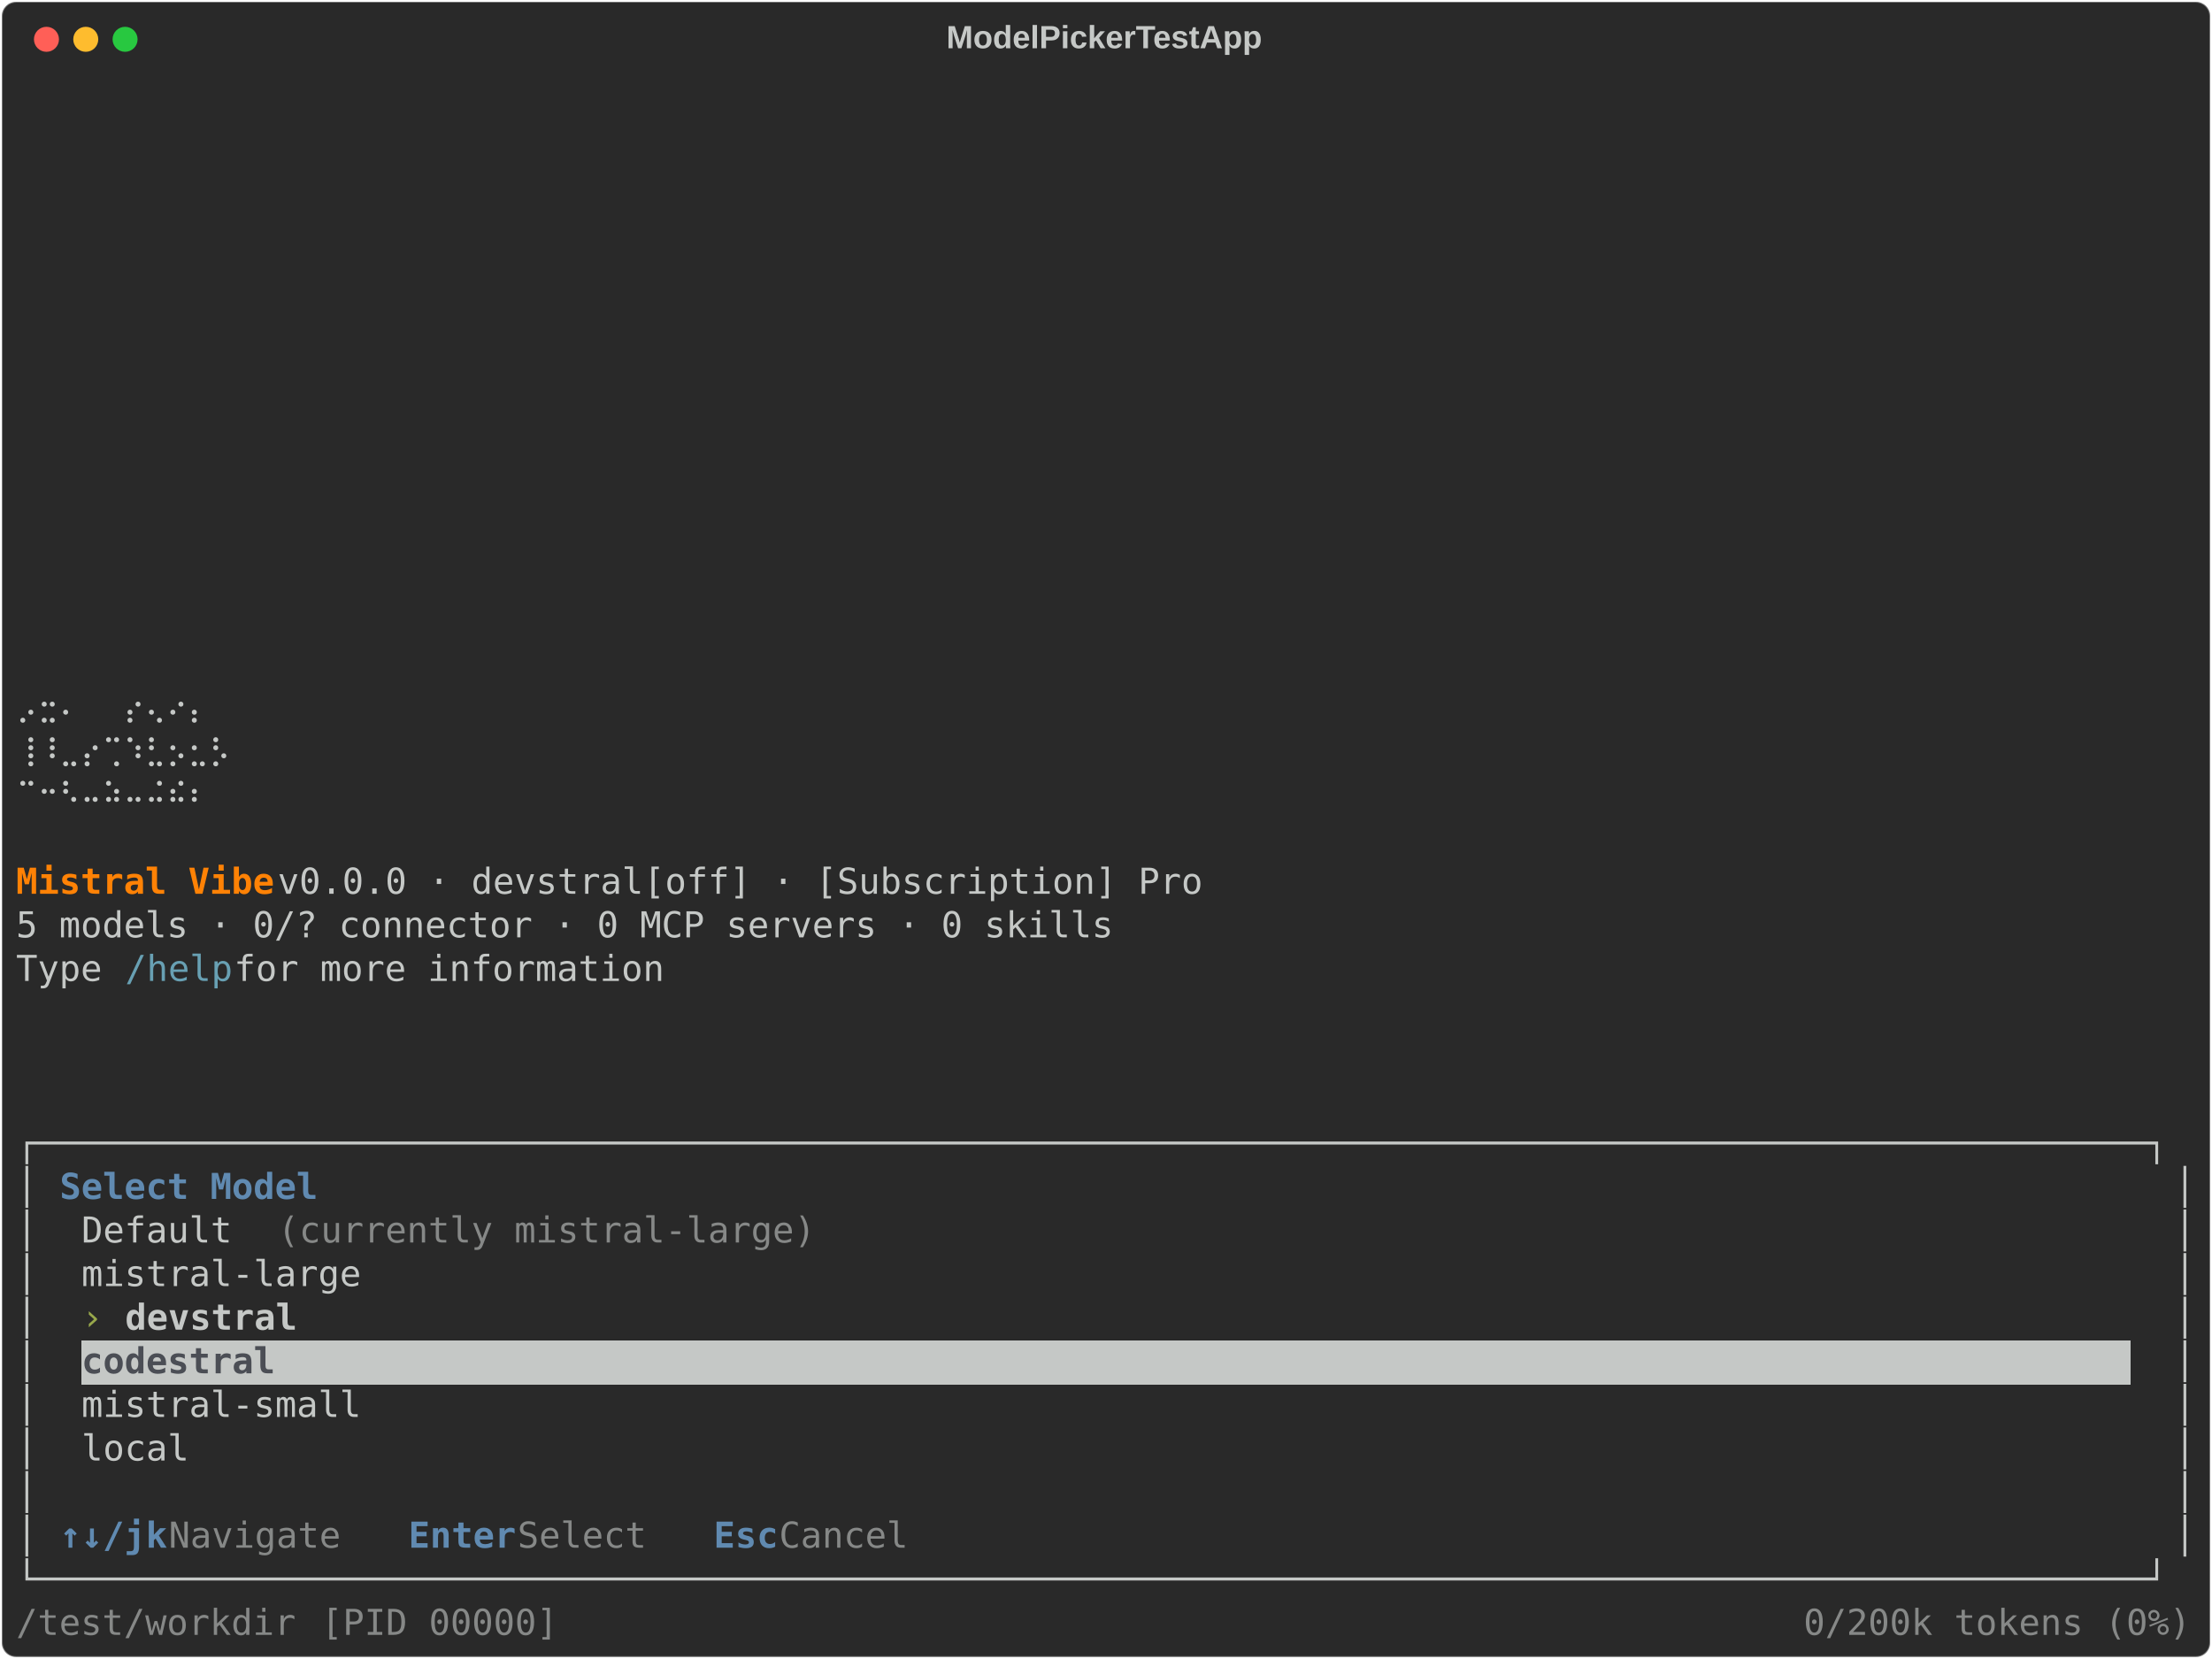
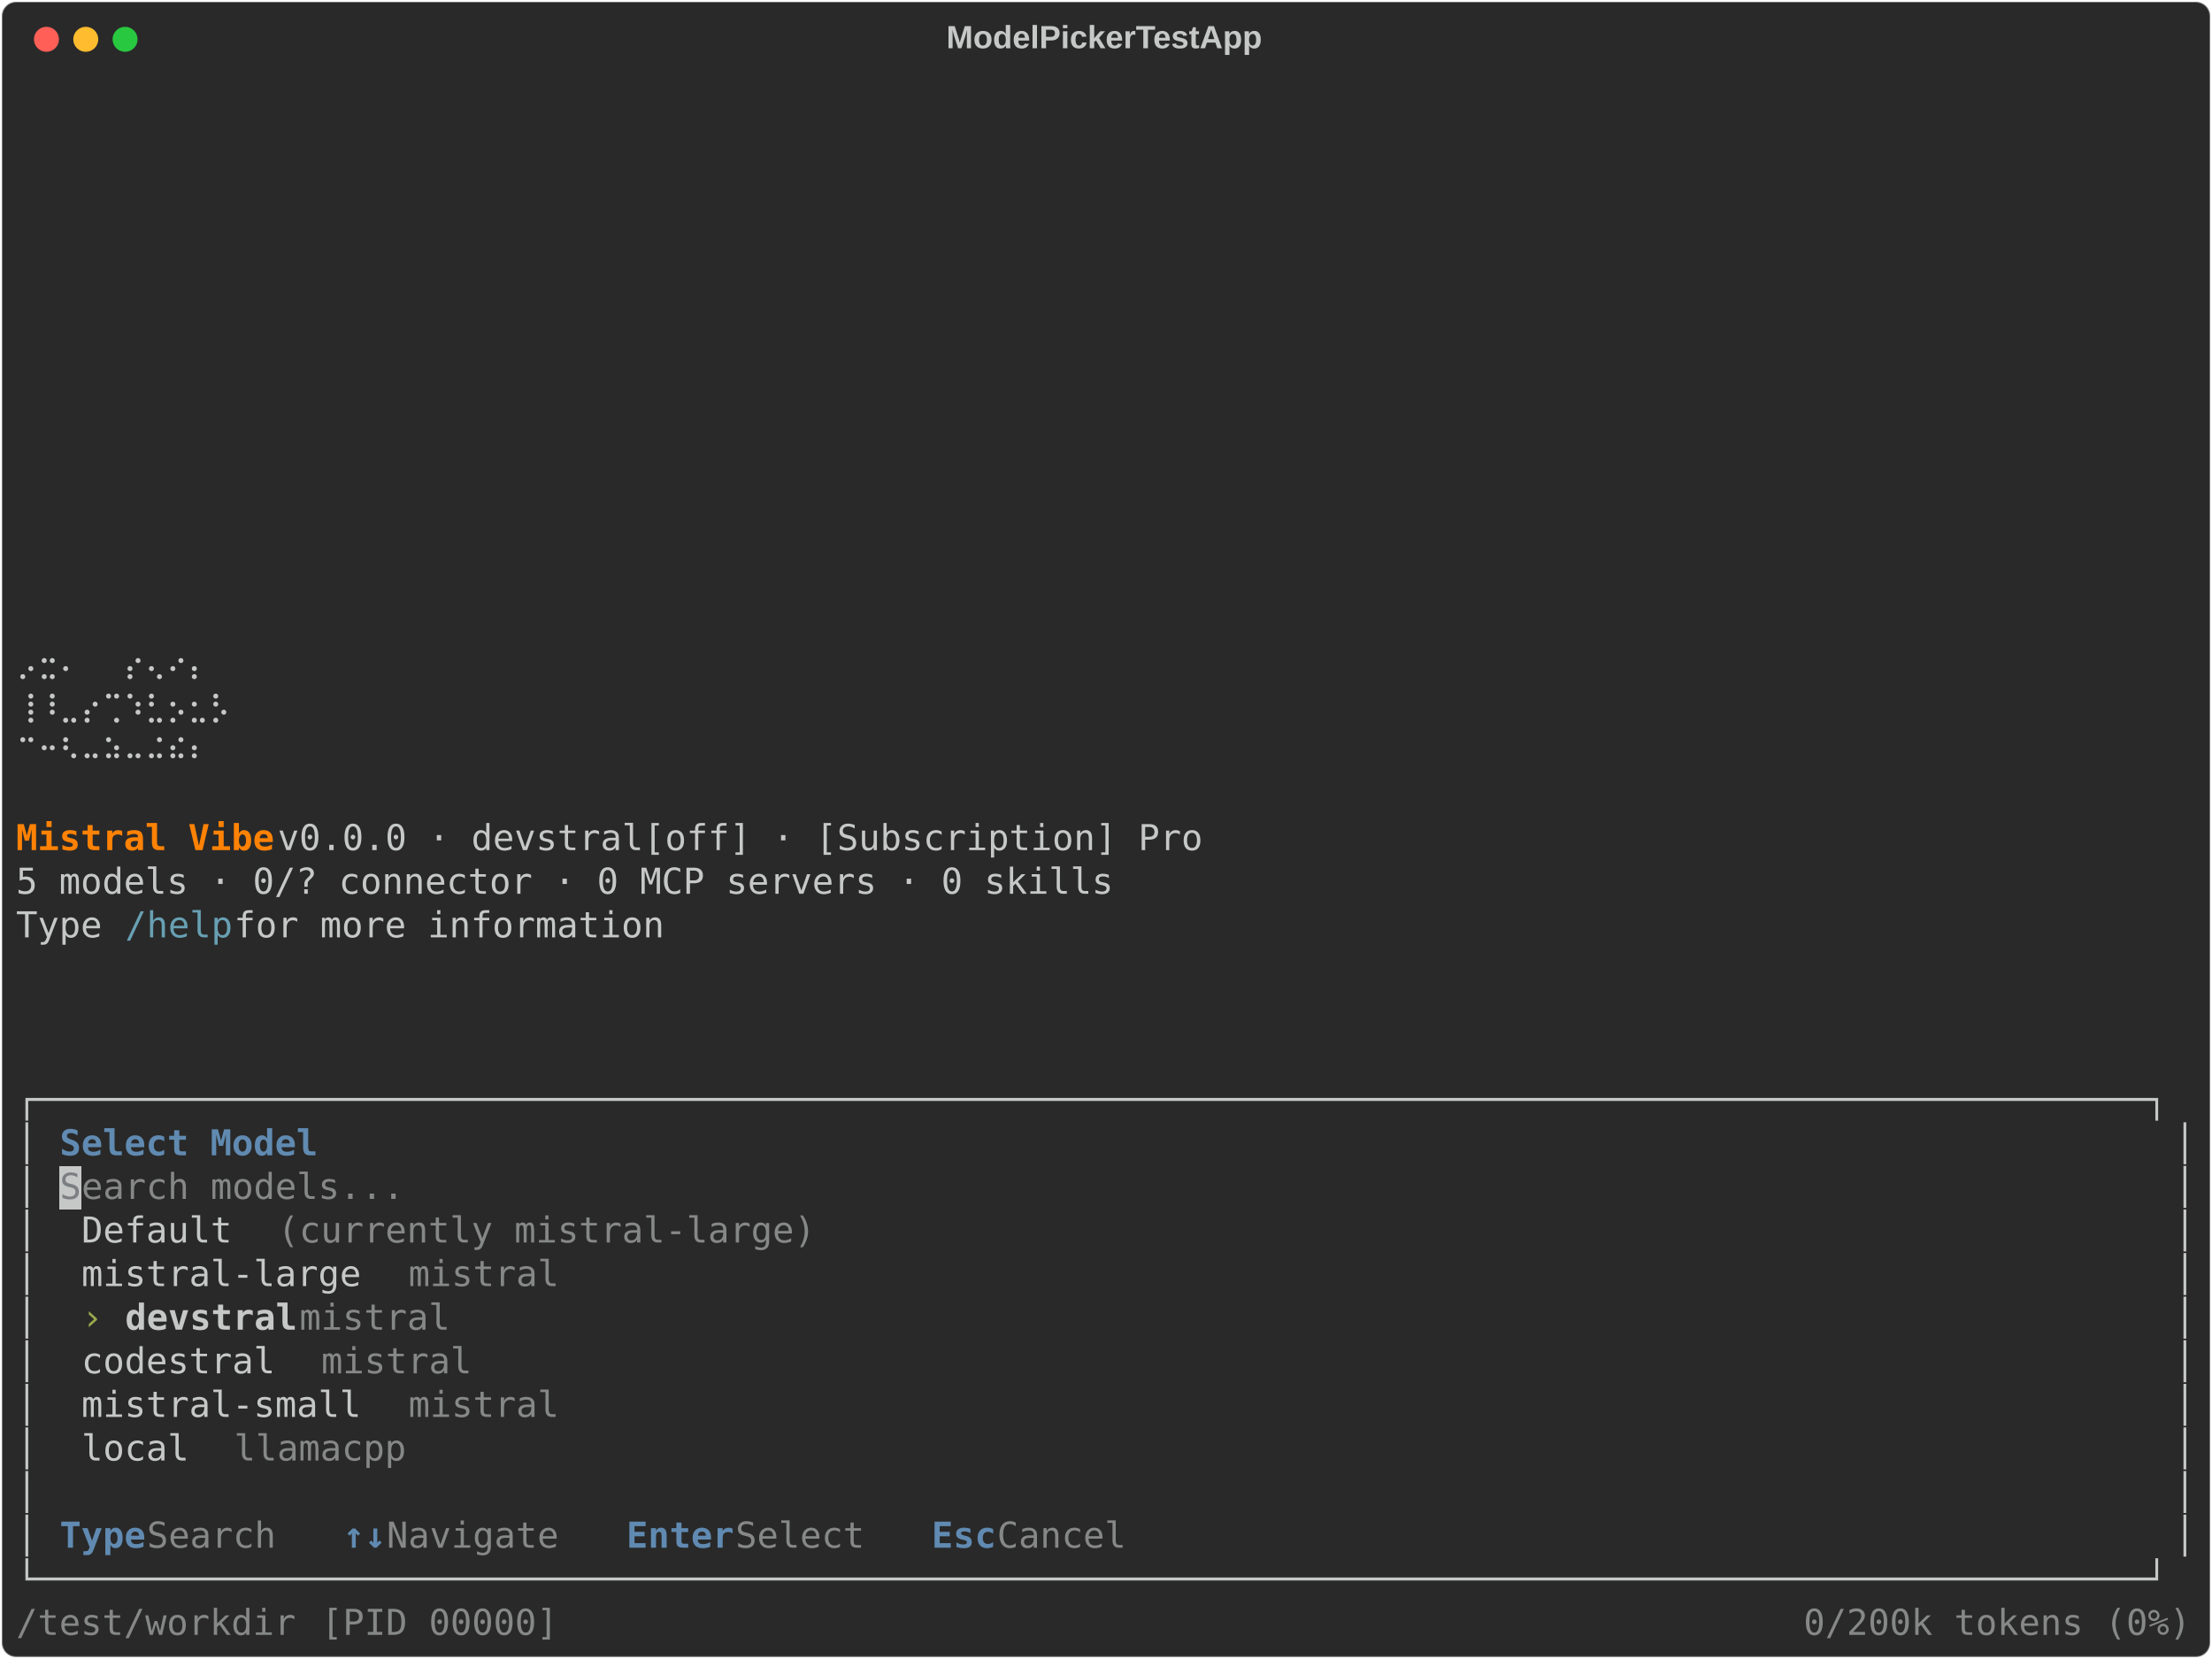
<svg xmlns="http://www.w3.org/2000/svg" class="rich-terminal" viewBox="0 0 1238 928.4">
  <style>

    @font-face {
        font-family: "Fira Code";
        src: local("FiraCode-Regular"),
                url("https://cdnjs.cloudflare.com/ajax/libs/firacode/6.2.0/woff2/FiraCode-Regular.woff2") format("woff2"),
                url("https://cdnjs.cloudflare.com/ajax/libs/firacode/6.2.0/woff/FiraCode-Regular.woff") format("woff");
        font-style: normal;
        font-weight: 400;
    }
    @font-face {
        font-family: "Fira Code";
        src: local("FiraCode-Bold"),
                url("https://cdnjs.cloudflare.com/ajax/libs/firacode/6.2.0/woff2/FiraCode-Bold.woff2") format("woff2"),
                url("https://cdnjs.cloudflare.com/ajax/libs/firacode/6.2.0/woff/FiraCode-Bold.woff") format("woff");
        font-style: bold;
        font-weight: 700;
    }

    .terminal-matrix {
        font-family: Fira Code, monospace;
        font-size: 20px;
        line-height: 24.4px;
        font-variant-east-asian: full-width;
    }

    .terminal-title {
        font-size: 18px;
        font-weight: bold;
        font-family: arial;
    }

    .terminal-r1 { fill: #c5c8c6 }
.terminal-r2 { fill: #ff8205;font-weight: bold }
.terminal-r3 { fill: #68a0b3 }
.terminal-r4 { fill: #608ab1;font-weight: bold }
- .terminal-r5 { fill: #868887 }
- .terminal-r6 { fill: #98a84b }
- .terminal-r7 { fill: #c5c8c6;font-weight: bold }
- .terminal-r8 { fill: #4b4e55;font-weight: bold }
+ .terminal-r5 { fill: #7b7e82 }
+ .terminal-r6 { fill: #868887 }
+ .terminal-r7 { fill: #98a84b }
+ .terminal-r8 { fill: #c5c8c6;font-weight: bold }
    </style>
  <defs>
    <clipPath id="terminal-clip-terminal">
      <rect x="0" y="0" width="1219.0" height="877.4" />
    </clipPath>
    <clipPath id="terminal-line-0">
      <rect x="0" y="1.5" width="1220" height="24.65" />
    </clipPath>
    <clipPath id="terminal-line-1">
      <rect x="0" y="25.9" width="1220" height="24.65" />
    </clipPath>
    <clipPath id="terminal-line-2">
      <rect x="0" y="50.3" width="1220" height="24.65" />
    </clipPath>
    <clipPath id="terminal-line-3">
      <rect x="0" y="74.7" width="1220" height="24.65" />
    </clipPath>
    <clipPath id="terminal-line-4">
      <rect x="0" y="99.1" width="1220" height="24.65" />
    </clipPath>
    <clipPath id="terminal-line-5">
      <rect x="0" y="123.5" width="1220" height="24.65" />
    </clipPath>
    <clipPath id="terminal-line-6">
      <rect x="0" y="147.9" width="1220" height="24.65" />
    </clipPath>
    <clipPath id="terminal-line-7">
      <rect x="0" y="172.3" width="1220" height="24.65" />
    </clipPath>
    <clipPath id="terminal-line-8">
      <rect x="0" y="196.7" width="1220" height="24.65" />
    </clipPath>
    <clipPath id="terminal-line-9">
      <rect x="0" y="221.1" width="1220" height="24.65" />
    </clipPath>
    <clipPath id="terminal-line-10">
      <rect x="0" y="245.5" width="1220" height="24.65" />
    </clipPath>
    <clipPath id="terminal-line-11">
      <rect x="0" y="269.9" width="1220" height="24.65" />
    </clipPath>
    <clipPath id="terminal-line-12">
      <rect x="0" y="294.3" width="1220" height="24.65" />
    </clipPath>
    <clipPath id="terminal-line-13">
      <rect x="0" y="318.7" width="1220" height="24.65" />
    </clipPath>
    <clipPath id="terminal-line-14">
      <rect x="0" y="343.1" width="1220" height="24.65" />
    </clipPath>
    <clipPath id="terminal-line-15">
      <rect x="0" y="367.5" width="1220" height="24.65" />
    </clipPath>
    <clipPath id="terminal-line-16">
      <rect x="0" y="391.9" width="1220" height="24.65" />
    </clipPath>
    <clipPath id="terminal-line-17">
      <rect x="0" y="416.3" width="1220" height="24.65" />
    </clipPath>
    <clipPath id="terminal-line-18">
      <rect x="0" y="440.7" width="1220" height="24.65" />
    </clipPath>
    <clipPath id="terminal-line-19">
      <rect x="0" y="465.1" width="1220" height="24.65" />
    </clipPath>
    <clipPath id="terminal-line-20">
      <rect x="0" y="489.5" width="1220" height="24.65" />
    </clipPath>
    <clipPath id="terminal-line-21">
      <rect x="0" y="513.9" width="1220" height="24.65" />
    </clipPath>
    <clipPath id="terminal-line-22">
      <rect x="0" y="538.3" width="1220" height="24.65" />
    </clipPath>
    <clipPath id="terminal-line-23">
      <rect x="0" y="562.7" width="1220" height="24.65" />
    </clipPath>
    <clipPath id="terminal-line-24">
      <rect x="0" y="587.1" width="1220" height="24.65" />
    </clipPath>
    <clipPath id="terminal-line-25">
      <rect x="0" y="611.5" width="1220" height="24.65" />
    </clipPath>
    <clipPath id="terminal-line-26">
      <rect x="0" y="635.9" width="1220" height="24.65" />
    </clipPath>
    <clipPath id="terminal-line-27">
      <rect x="0" y="660.3" width="1220" height="24.65" />
    </clipPath>
    <clipPath id="terminal-line-28">
      <rect x="0" y="684.7" width="1220" height="24.65" />
    </clipPath>
    <clipPath id="terminal-line-29">
      <rect x="0" y="709.1" width="1220" height="24.65" />
    </clipPath>
    <clipPath id="terminal-line-30">
      <rect x="0" y="733.5" width="1220" height="24.65" />
    </clipPath>
    <clipPath id="terminal-line-31">
      <rect x="0" y="757.9" width="1220" height="24.65" />
    </clipPath>
    <clipPath id="terminal-line-32">
      <rect x="0" y="782.3" width="1220" height="24.65" />
    </clipPath>
    <clipPath id="terminal-line-33">
      <rect x="0" y="806.7" width="1220" height="24.65" />
    </clipPath>
    <clipPath id="terminal-line-34">
      <rect x="0" y="831.1" width="1220" height="24.65" />
    </clipPath>
  </defs>
  <rect fill="#292929" stroke="rgba(255,255,255,0.35)" stroke-width="1" x="1" y="1" width="1236" height="926.4" rx="8" />
  <text class="terminal-title" fill="#c5c8c6" text-anchor="middle" x="618" y="27">ModelPickerTestApp</text>
  <g transform="translate(26,22)">
    <circle cx="0" cy="0" r="7" fill="#ff5f57" />
    <circle cx="22" cy="0" r="7" fill="#febc2e" />
    <circle cx="44" cy="0" r="7" fill="#28c840" />
  </g>
  <g transform="translate(9, 41)" clip-path="url(#terminal-clip-terminal)">
-     <rect fill="#c5c8c6" x="36.6" y="709.1" width="134.2" height="24.65" shape-rendering="crispEdges" />
-     <rect fill="#c5c8c6" x="170.8" y="709.1" width="1012.6" height="24.65" shape-rendering="crispEdges" />
+     <rect fill="#c5c8c6" x="24.4" y="611.5" width="12.2" height="24.65" shape-rendering="crispEdges" />
    <g class="terminal-matrix">
      <text class="terminal-r1" x="1220" y="20" textLength="12.2" clip-path="url(#terminal-line-0)">
</text>
      <text class="terminal-r1" x="1220" y="44.4" textLength="12.2" clip-path="url(#terminal-line-1)">
</text>
      <text class="terminal-r1" x="1220" y="68.8" textLength="12.2" clip-path="url(#terminal-line-2)">
</text>
      <text class="terminal-r1" x="1220" y="93.2" textLength="12.2" clip-path="url(#terminal-line-3)">
</text>
      <text class="terminal-r1" x="1220" y="117.6" textLength="12.2" clip-path="url(#terminal-line-4)">
</text>
      <text class="terminal-r1" x="1220" y="142" textLength="12.2" clip-path="url(#terminal-line-5)">
</text>
      <text class="terminal-r1" x="1220" y="166.4" textLength="12.2" clip-path="url(#terminal-line-6)">
</text>
      <text class="terminal-r1" x="1220" y="190.8" textLength="12.2" clip-path="url(#terminal-line-7)">
</text>
      <text class="terminal-r1" x="1220" y="215.2" textLength="12.2" clip-path="url(#terminal-line-8)">
</text>
      <text class="terminal-r1" x="1220" y="239.6" textLength="12.2" clip-path="url(#terminal-line-9)">
</text>
      <text class="terminal-r1" x="1220" y="264" textLength="12.2" clip-path="url(#terminal-line-10)">
</text>
      <text class="terminal-r1" x="1220" y="288.4" textLength="12.2" clip-path="url(#terminal-line-11)">
</text>
      <text class="terminal-r1" x="1220" y="312.8" textLength="12.2" clip-path="url(#terminal-line-12)">
</text>
+       <text class="terminal-r1" x="0" y="337.2" textLength="134.2" clip-path="url(#terminal-line-13)">  ⡠⣒⠄  ⡔⢄⠔⡄</text>
      <text class="terminal-r1" x="1220" y="337.2" textLength="12.2" clip-path="url(#terminal-line-13)">
</text>
-       <text class="terminal-r1" x="0" y="361.6" textLength="134.2" clip-path="url(#terminal-line-14)">  ⡠⣒⠄  ⡔⢄⠔⡄</text>
+       <text class="terminal-r1" x="0" y="361.6" textLength="134.2" clip-path="url(#terminal-line-14)"> ⢸⠸⣀⡔⢉⠱⣃⡢⣂⡣</text>
      <text class="terminal-r1" x="1220" y="361.6" textLength="12.2" clip-path="url(#terminal-line-14)">
</text>
-       <text class="terminal-r1" x="0" y="386" textLength="134.2" clip-path="url(#terminal-line-15)"> ⢸⠸⣀⡔⢉⠱⣃⡢⣂⡣</text>
+       <text class="terminal-r1" x="0" y="386" textLength="134.2" clip-path="url(#terminal-line-15)">  ⠉⠒⠣⠤⠵⠤⠬⠮⠆</text>
      <text class="terminal-r1" x="1220" y="386" textLength="12.2" clip-path="url(#terminal-line-15)">
</text>
-       <text class="terminal-r1" x="0" y="410.4" textLength="134.2" clip-path="url(#terminal-line-16)">  ⠉⠒⠣⠤⠵⠤⠬⠮⠆</text>
      <text class="terminal-r1" x="1220" y="410.4" textLength="12.2" clip-path="url(#terminal-line-16)">
</text>
+       <text class="terminal-r2" x="0" y="434.8" textLength="146.4" clip-path="url(#terminal-line-17)">Mistral Vibe</text>
+       <text class="terminal-r1" x="146.4" y="434.8" textLength="536.8" clip-path="url(#terminal-line-17)"> v0.0.0 · devstral[off] · [Subscription] Pro</text>
      <text class="terminal-r1" x="1220" y="434.8" textLength="12.2" clip-path="url(#terminal-line-17)">
</text>
-       <text class="terminal-r2" x="0" y="459.2" textLength="146.4" clip-path="url(#terminal-line-18)">Mistral Vibe</text>
-       <text class="terminal-r1" x="146.4" y="459.2" textLength="536.8" clip-path="url(#terminal-line-18)"> v0.0.0 · devstral[off] · [Subscription] Pro</text>
+       <text class="terminal-r1" x="0" y="459.2" textLength="622.2" clip-path="url(#terminal-line-18)">5 models · 0/? connector · 0 MCP servers · 0 skills</text>
      <text class="terminal-r1" x="1220" y="459.2" textLength="12.2" clip-path="url(#terminal-line-18)">
</text>
-       <text class="terminal-r1" x="0" y="483.6" textLength="622.2" clip-path="url(#terminal-line-19)">5 models · 0/? connector · 0 MCP servers · 0 skills</text>
+       <text class="terminal-r1" x="0" y="483.6" textLength="61" clip-path="url(#terminal-line-19)">Type </text>
+       <text class="terminal-r3" x="61" y="483.6" textLength="61" clip-path="url(#terminal-line-19)">/help</text>
+       <text class="terminal-r1" x="122" y="483.6" textLength="256.2" clip-path="url(#terminal-line-19)"> for more information</text>
      <text class="terminal-r1" x="1220" y="483.6" textLength="12.2" clip-path="url(#terminal-line-19)">
</text>
-       <text class="terminal-r1" x="0" y="508" textLength="61" clip-path="url(#terminal-line-20)">Type </text>
-       <text class="terminal-r3" x="61" y="508" textLength="61" clip-path="url(#terminal-line-20)">/help</text>
-       <text class="terminal-r1" x="122" y="508" textLength="256.2" clip-path="url(#terminal-line-20)"> for more information</text>
      <text class="terminal-r1" x="1220" y="508" textLength="12.2" clip-path="url(#terminal-line-20)">
</text>
      <text class="terminal-r1" x="1220" y="532.4" textLength="12.2" clip-path="url(#terminal-line-21)">
</text>
      <text class="terminal-r1" x="1220" y="556.8" textLength="12.2" clip-path="url(#terminal-line-22)">
</text>
+       <text class="terminal-r1" x="0" y="581.2" textLength="1220" clip-path="url(#terminal-line-23)">┌──────────────────────────────────────────────────────────────────────────────────────────────────┐</text>
      <text class="terminal-r1" x="1220" y="581.2" textLength="12.2" clip-path="url(#terminal-line-23)">
</text>
-       <text class="terminal-r1" x="0" y="605.6" textLength="1220" clip-path="url(#terminal-line-24)">┌──────────────────────────────────────────────────────────────────────────────────────────────────┐</text>
+       <text class="terminal-r1" x="0" y="605.6" textLength="12.2" clip-path="url(#terminal-line-24)">│</text>
+       <text class="terminal-r4" x="24.4" y="605.6" textLength="146.4" clip-path="url(#terminal-line-24)">Select Model</text>
+       <text class="terminal-r1" x="1207.8" y="605.6" textLength="12.2" clip-path="url(#terminal-line-24)">│</text>
      <text class="terminal-r1" x="1220" y="605.6" textLength="12.2" clip-path="url(#terminal-line-24)">
</text>
      <text class="terminal-r1" x="0" y="630" textLength="12.2" clip-path="url(#terminal-line-25)">│</text>
-       <text class="terminal-r4" x="24.4" y="630" textLength="146.4" clip-path="url(#terminal-line-25)">Select Model</text>
+       <text class="terminal-r5" x="24.4" y="630" textLength="12.2" clip-path="url(#terminal-line-25)">S</text>
+       <text class="terminal-r6" x="36.6" y="630" textLength="183" clip-path="url(#terminal-line-25)">earch models...</text>
      <text class="terminal-r1" x="1207.8" y="630" textLength="12.2" clip-path="url(#terminal-line-25)">│</text>
      <text class="terminal-r1" x="1220" y="630" textLength="12.2" clip-path="url(#terminal-line-25)">
</text>
      <text class="terminal-r1" x="0" y="654.4" textLength="12.2" clip-path="url(#terminal-line-26)">│</text>
      <text class="terminal-r1" x="36.6" y="654.4" textLength="109.8" clip-path="url(#terminal-line-26)">  Default</text>
-       <text class="terminal-r5" x="146.4" y="654.4" textLength="329.4" clip-path="url(#terminal-line-26)">  (currently mistral-large)</text>
+       <text class="terminal-r6" x="146.4" y="654.4" textLength="329.4" clip-path="url(#terminal-line-26)">  (currently mistral-large)</text>
      <text class="terminal-r1" x="1207.8" y="654.4" textLength="12.2" clip-path="url(#terminal-line-26)">│</text>
      <text class="terminal-r1" x="1220" y="654.4" textLength="12.2" clip-path="url(#terminal-line-26)">
</text>
      <text class="terminal-r1" x="0" y="678.8" textLength="12.2" clip-path="url(#terminal-line-27)">│</text>
      <text class="terminal-r1" x="36.6" y="678.8" textLength="183" clip-path="url(#terminal-line-27)">  mistral-large</text>
+       <text class="terminal-r6" x="219.6" y="678.8" textLength="109.8" clip-path="url(#terminal-line-27)">  mistral</text>
      <text class="terminal-r1" x="1207.8" y="678.8" textLength="12.2" clip-path="url(#terminal-line-27)">│</text>
      <text class="terminal-r1" x="1220" y="678.8" textLength="12.2" clip-path="url(#terminal-line-27)">
</text>
      <text class="terminal-r1" x="0" y="703.2" textLength="12.2" clip-path="url(#terminal-line-28)">│</text>
-       <text class="terminal-r6" x="36.6" y="703.2" textLength="24.4" clip-path="url(#terminal-line-28)">› </text>
-       <text class="terminal-r7" x="61" y="703.2" textLength="97.6" clip-path="url(#terminal-line-28)">devstral</text>
+       <text class="terminal-r7" x="36.6" y="703.2" textLength="24.4" clip-path="url(#terminal-line-28)">› </text>
+       <text class="terminal-r8" x="61" y="703.2" textLength="97.6" clip-path="url(#terminal-line-28)">devstral</text>
+       <text class="terminal-r6" x="158.6" y="703.2" textLength="109.8" clip-path="url(#terminal-line-28)">  mistral</text>
      <text class="terminal-r1" x="1207.8" y="703.2" textLength="12.2" clip-path="url(#terminal-line-28)">│</text>
      <text class="terminal-r1" x="1220" y="703.2" textLength="12.2" clip-path="url(#terminal-line-28)">
</text>
      <text class="terminal-r1" x="0" y="727.6" textLength="12.2" clip-path="url(#terminal-line-29)">│</text>
-       <text class="terminal-r8" x="36.6" y="727.6" textLength="134.2" clip-path="url(#terminal-line-29)">  codestral</text>
+       <text class="terminal-r1" x="36.6" y="727.6" textLength="134.2" clip-path="url(#terminal-line-29)">  codestral</text>
+       <text class="terminal-r6" x="170.8" y="727.6" textLength="109.8" clip-path="url(#terminal-line-29)">  mistral</text>
      <text class="terminal-r1" x="1207.8" y="727.6" textLength="12.2" clip-path="url(#terminal-line-29)">│</text>
      <text class="terminal-r1" x="1220" y="727.6" textLength="12.2" clip-path="url(#terminal-line-29)">
</text>
      <text class="terminal-r1" x="0" y="752" textLength="12.2" clip-path="url(#terminal-line-30)">│</text>
      <text class="terminal-r1" x="36.6" y="752" textLength="183" clip-path="url(#terminal-line-30)">  mistral-small</text>
+       <text class="terminal-r6" x="219.6" y="752" textLength="109.8" clip-path="url(#terminal-line-30)">  mistral</text>
      <text class="terminal-r1" x="1207.8" y="752" textLength="12.2" clip-path="url(#terminal-line-30)">│</text>
      <text class="terminal-r1" x="1220" y="752" textLength="12.2" clip-path="url(#terminal-line-30)">
</text>
      <text class="terminal-r1" x="0" y="776.4" textLength="12.2" clip-path="url(#terminal-line-31)">│</text>
      <text class="terminal-r1" x="36.6" y="776.4" textLength="85.4" clip-path="url(#terminal-line-31)">  local</text>
+       <text class="terminal-r6" x="122" y="776.4" textLength="122" clip-path="url(#terminal-line-31)">  llamacpp</text>
      <text class="terminal-r1" x="1207.8" y="776.4" textLength="12.2" clip-path="url(#terminal-line-31)">│</text>
      <text class="terminal-r1" x="1220" y="776.4" textLength="12.2" clip-path="url(#terminal-line-31)">
</text>
      <text class="terminal-r1" x="0" y="800.8" textLength="12.2" clip-path="url(#terminal-line-32)">│</text>
      <text class="terminal-r1" x="1207.8" y="800.8" textLength="12.2" clip-path="url(#terminal-line-32)">│</text>
      <text class="terminal-r1" x="1220" y="800.8" textLength="12.2" clip-path="url(#terminal-line-32)">
</text>
      <text class="terminal-r1" x="0" y="825.2" textLength="12.2" clip-path="url(#terminal-line-33)">│</text>
-       <text class="terminal-r4" x="24.4" y="825.2" textLength="61" clip-path="url(#terminal-line-33)">↑↓/jk</text>
-       <text class="terminal-r5" x="85.4" y="825.2" textLength="134.2" clip-path="url(#terminal-line-33)"> Navigate  </text>
-       <text class="terminal-r4" x="219.6" y="825.2" textLength="61" clip-path="url(#terminal-line-33)">Enter</text>
-       <text class="terminal-r5" x="280.6" y="825.2" textLength="109.8" clip-path="url(#terminal-line-33)"> Select  </text>
-       <text class="terminal-r4" x="390.4" y="825.2" textLength="36.6" clip-path="url(#terminal-line-33)">Esc</text>
-       <text class="terminal-r5" x="427" y="825.2" textLength="85.4" clip-path="url(#terminal-line-33)"> Cancel</text>
+       <text class="terminal-r4" x="24.4" y="825.2" textLength="48.8" clip-path="url(#terminal-line-33)">Type</text>
+       <text class="terminal-r6" x="73.2" y="825.2" textLength="109.8" clip-path="url(#terminal-line-33)"> Search  </text>
+       <text class="terminal-r4" x="183" y="825.2" textLength="24.4" clip-path="url(#terminal-line-33)">↑↓</text>
+       <text class="terminal-r6" x="207.4" y="825.2" textLength="134.2" clip-path="url(#terminal-line-33)"> Navigate  </text>
+       <text class="terminal-r4" x="341.6" y="825.2" textLength="61" clip-path="url(#terminal-line-33)">Enter</text>
+       <text class="terminal-r6" x="402.6" y="825.2" textLength="109.8" clip-path="url(#terminal-line-33)"> Select  </text>
+       <text class="terminal-r4" x="512.4" y="825.2" textLength="36.6" clip-path="url(#terminal-line-33)">Esc</text>
+       <text class="terminal-r6" x="549" y="825.2" textLength="85.4" clip-path="url(#terminal-line-33)"> Cancel</text>
      <text class="terminal-r1" x="1207.8" y="825.2" textLength="12.2" clip-path="url(#terminal-line-33)">│</text>
      <text class="terminal-r1" x="1220" y="825.2" textLength="12.2" clip-path="url(#terminal-line-33)">
</text>
      <text class="terminal-r1" x="0" y="849.6" textLength="1220" clip-path="url(#terminal-line-34)">└──────────────────────────────────────────────────────────────────────────────────────────────────┘</text>
      <text class="terminal-r1" x="1220" y="849.6" textLength="12.2" clip-path="url(#terminal-line-34)">
</text>
-       <text class="terminal-r5" x="0" y="874" textLength="158.6" clip-path="url(#terminal-line-35)">/test/workdir</text>
-       <text class="terminal-r5" x="170.8" y="874" textLength="134.2" clip-path="url(#terminal-line-35)">[PID 00000]</text>
-       <text class="terminal-r5" x="1000.4" y="874" textLength="219.6" clip-path="url(#terminal-line-35)">0/200k tokens (0%)</text>
+       <text class="terminal-r6" x="0" y="874" textLength="158.6" clip-path="url(#terminal-line-35)">/test/workdir</text>
+       <text class="terminal-r6" x="170.8" y="874" textLength="134.2" clip-path="url(#terminal-line-35)">[PID 00000]</text>
+       <text class="terminal-r6" x="1000.4" y="874" textLength="219.6" clip-path="url(#terminal-line-35)">0/200k tokens (0%)</text>
    </g>
  </g>
</svg>
